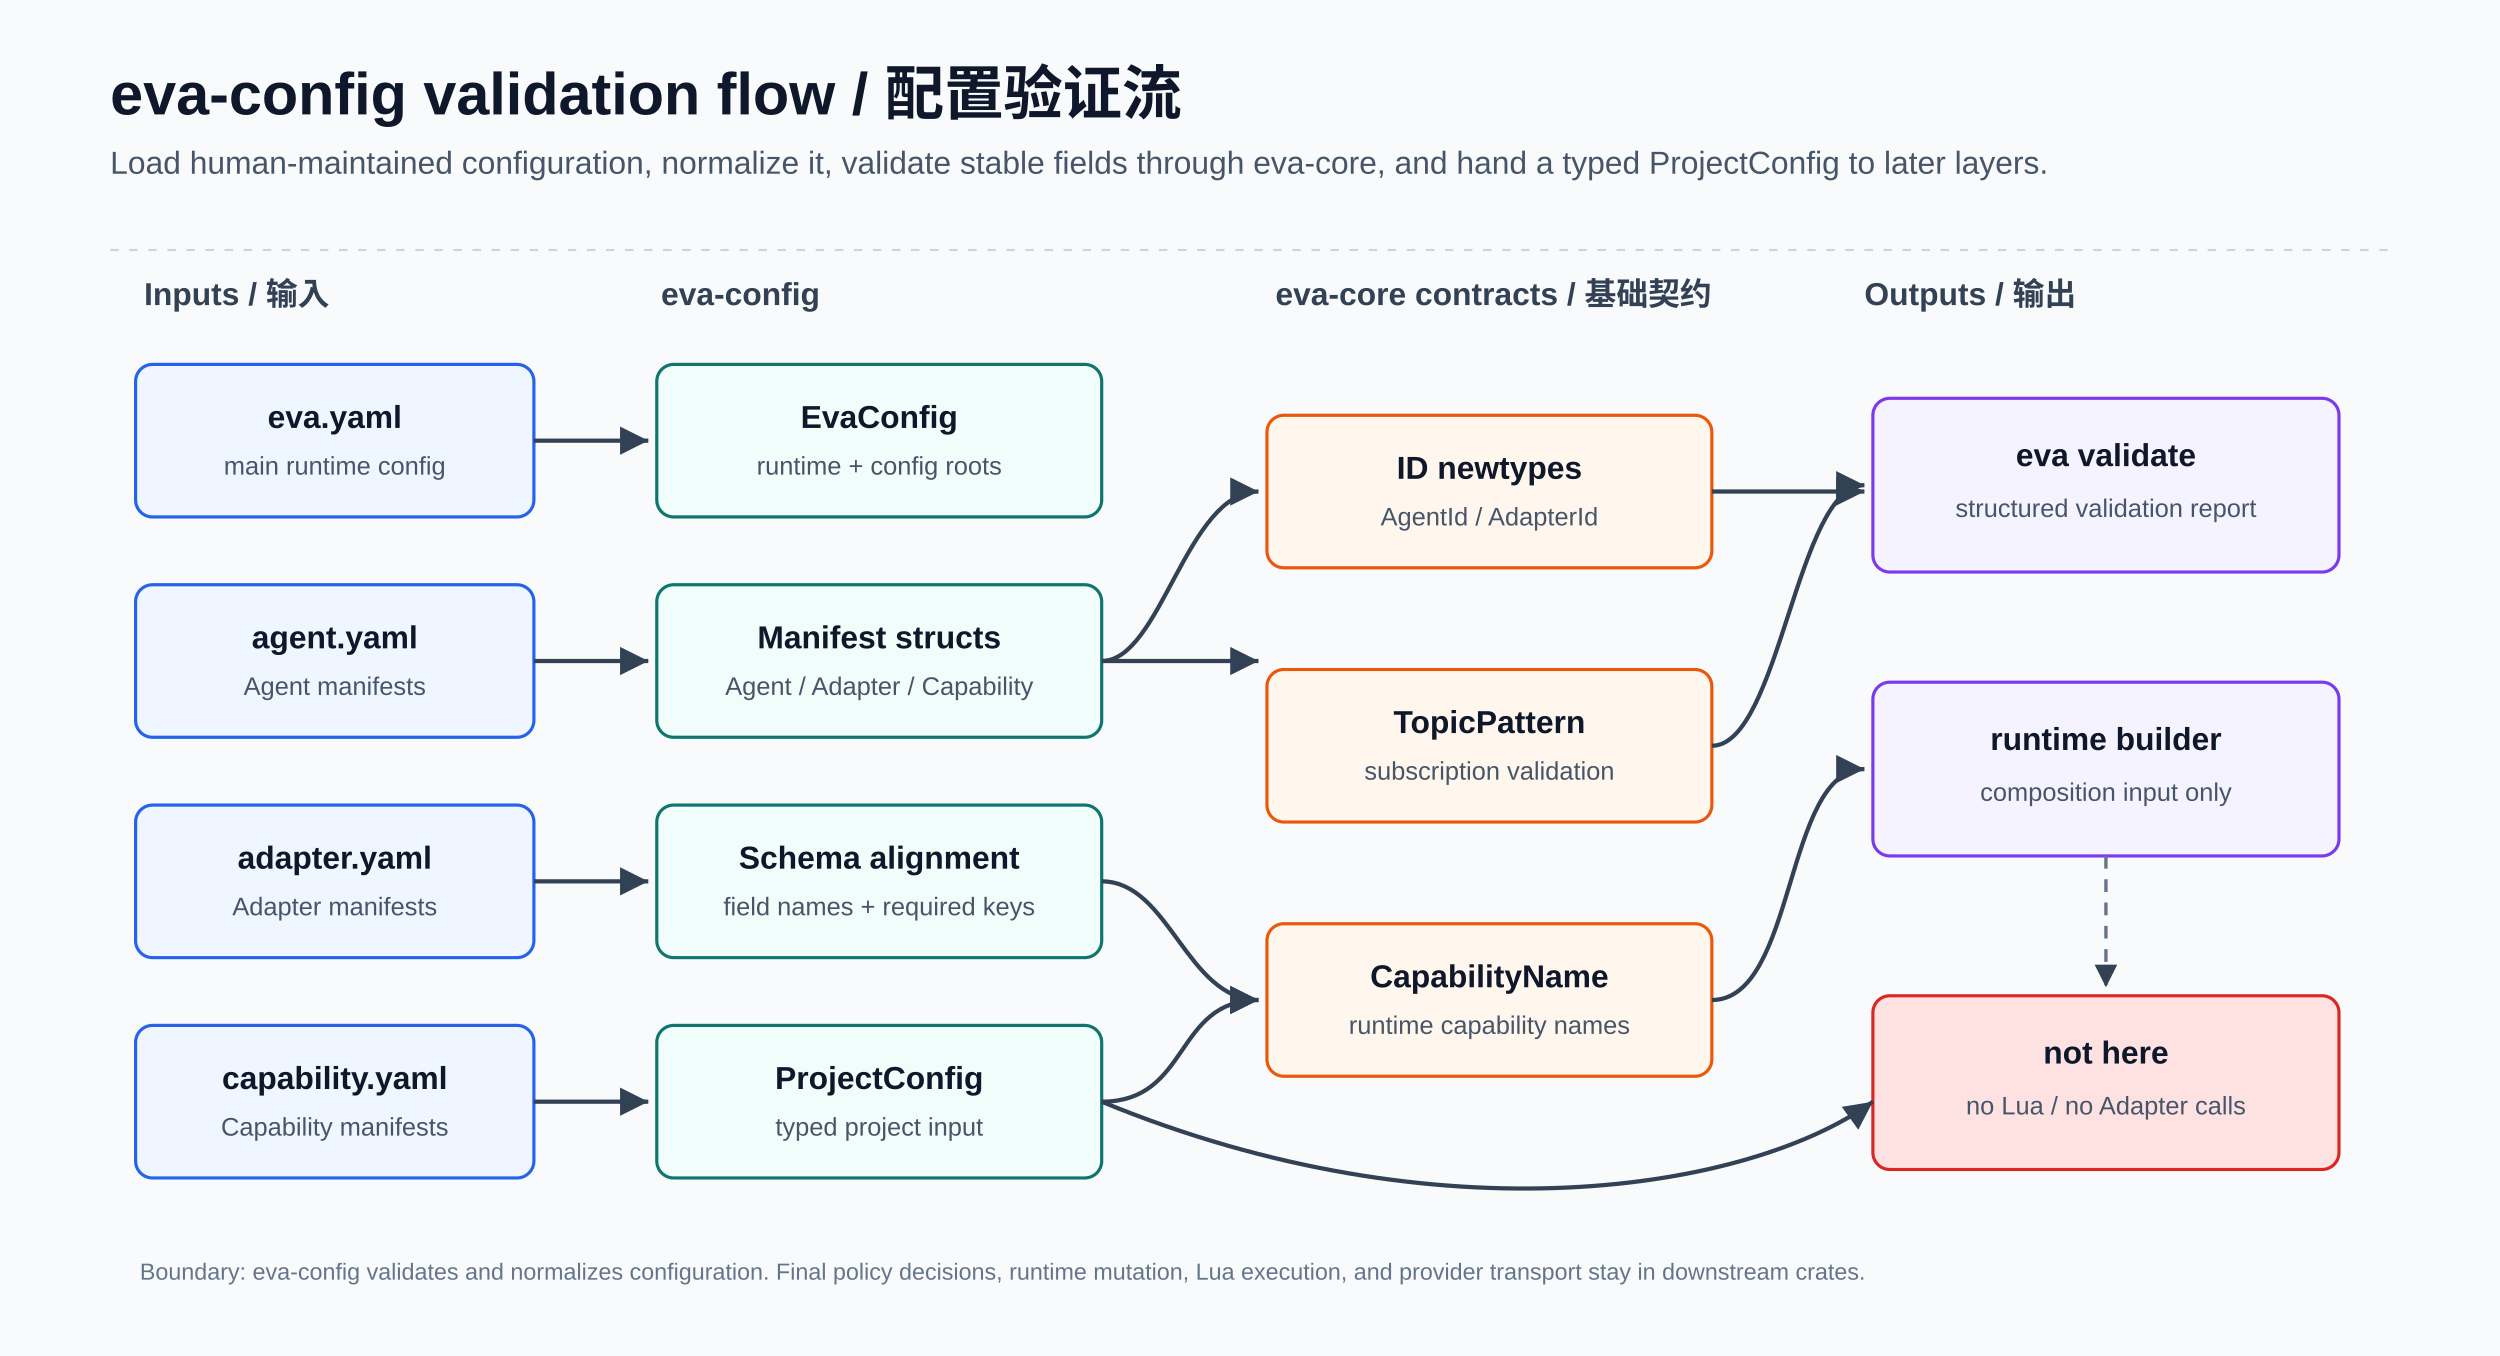
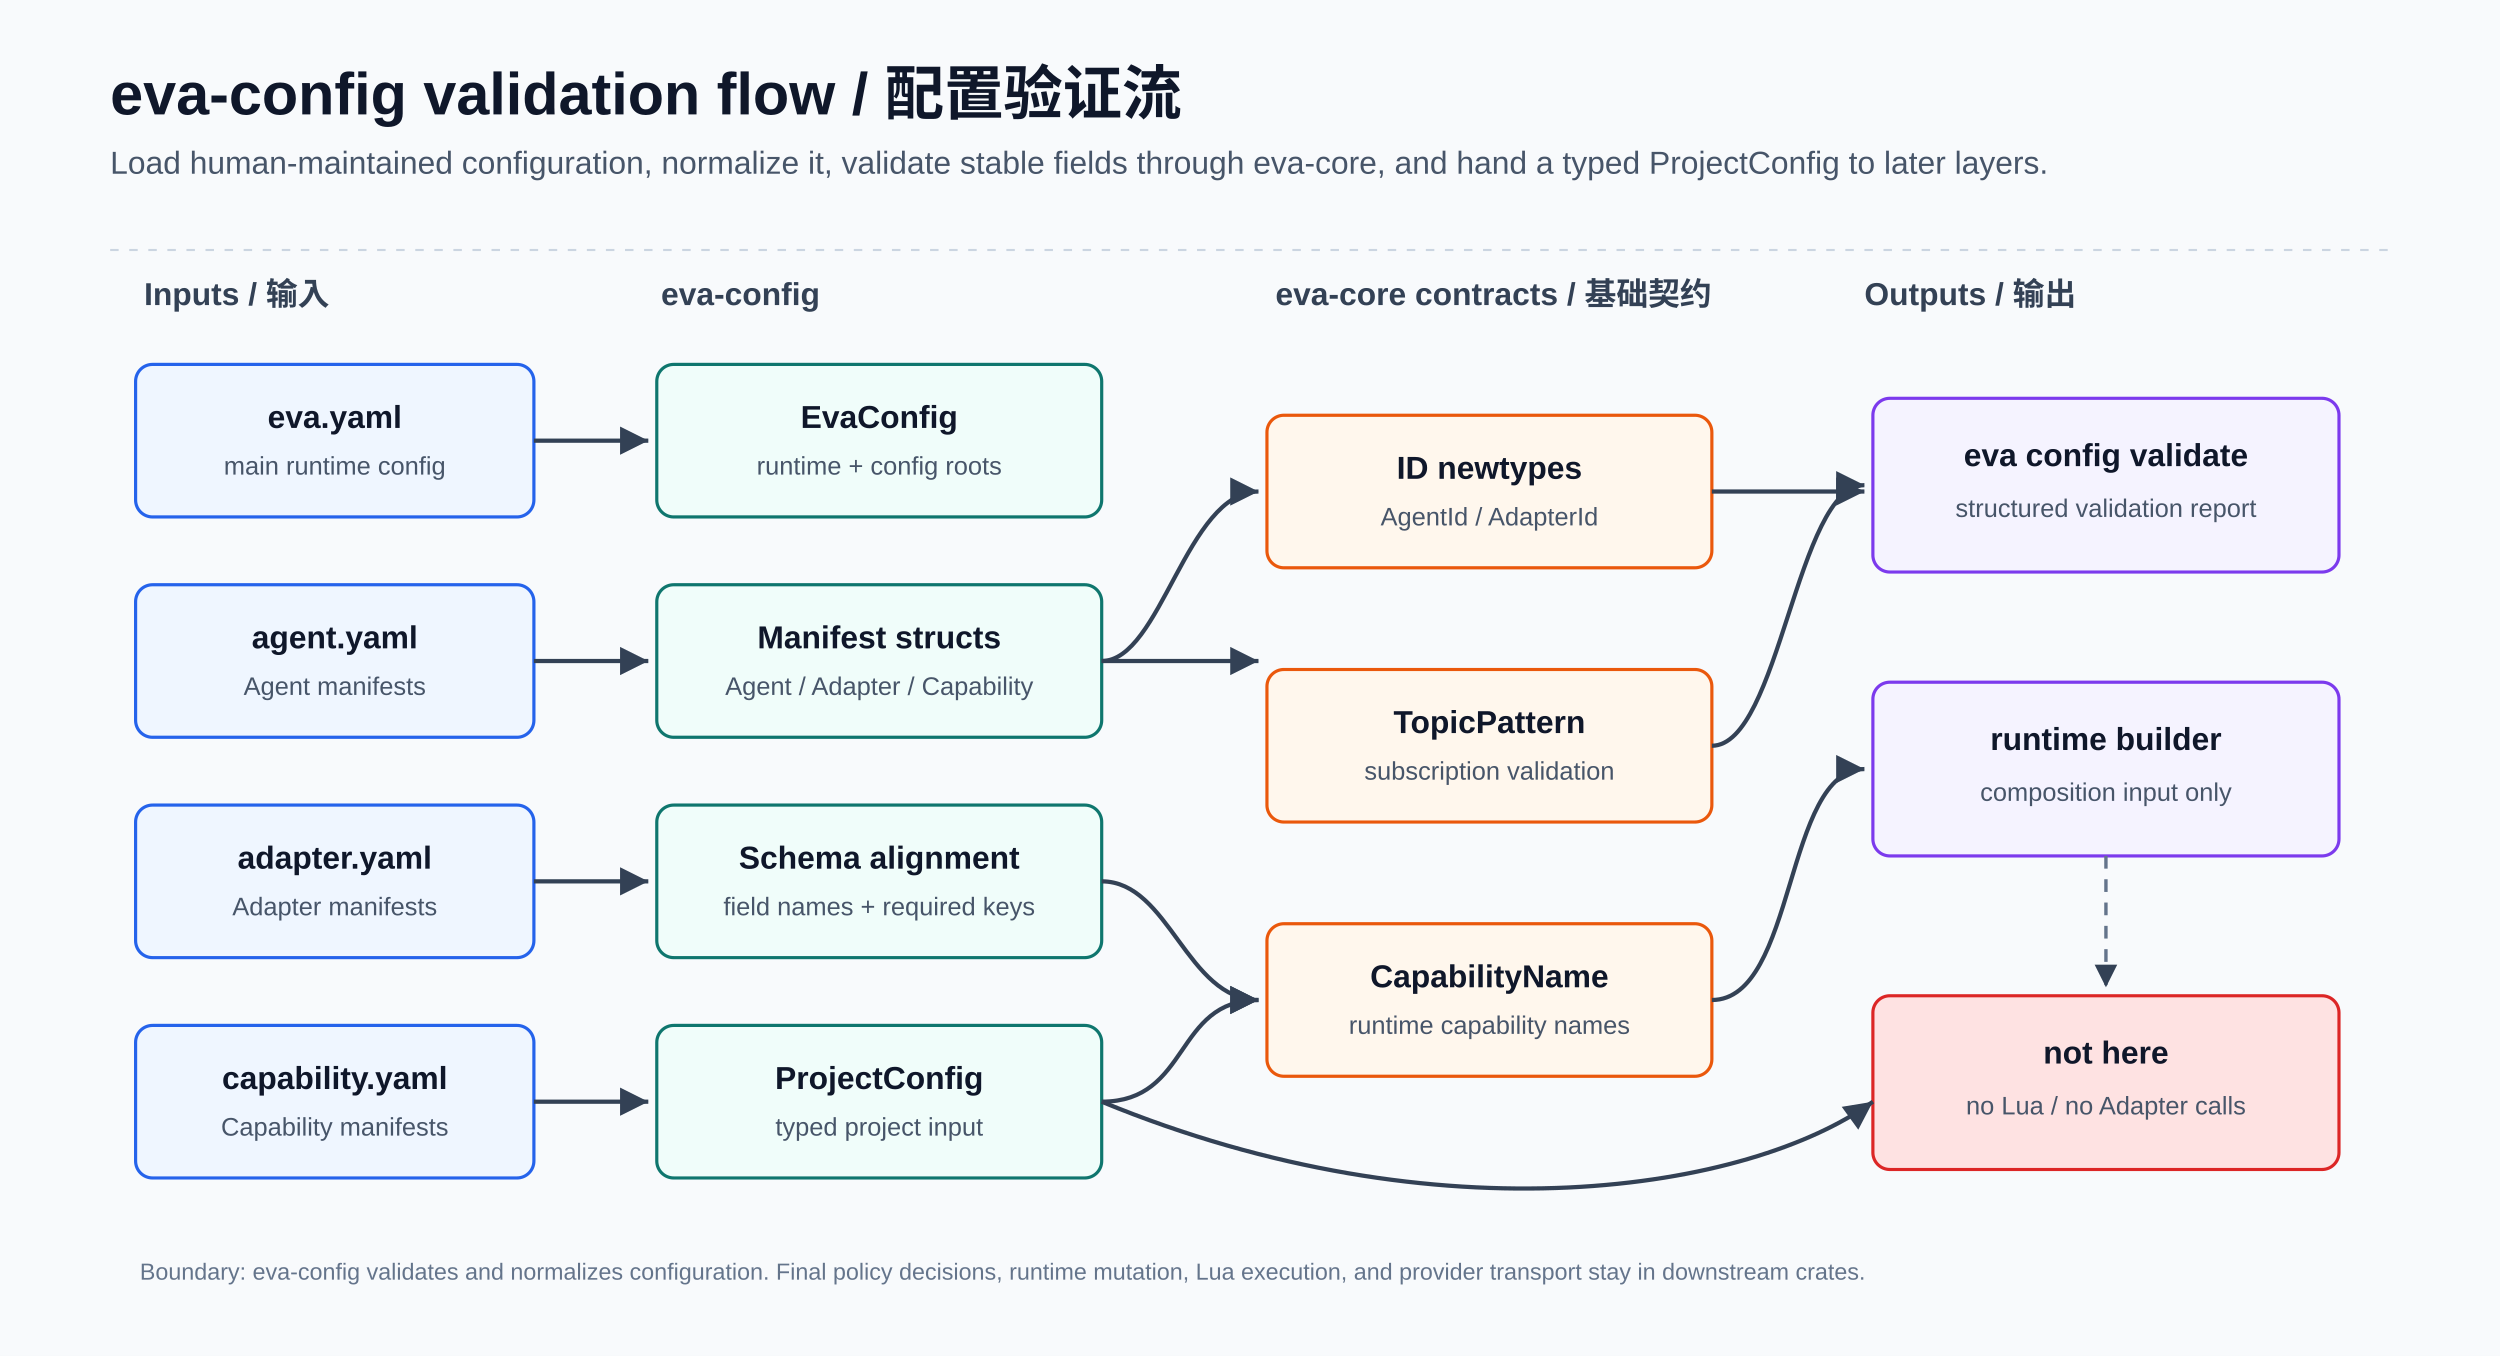
<svg xmlns="http://www.w3.org/2000/svg" width="1180" height="640" viewBox="0 0 1180 640" role="img" aria-labelledby="title desc">
  <defs>
    <marker id="arrow" viewBox="0 0 12 12" refX="10" refY="6" markerWidth="10" markerHeight="10" orient="auto">
      <path d="M2 2 L10 6 L2 10 Z" fill="#334155" />
    </marker>
    <style>
      .bg { fill: #f8fafc; }
      .title { font: 700 28px Arial, "Microsoft YaHei", sans-serif; fill: #0f172a; }
      .subtitle { font: 500 15px Arial, "Microsoft YaHei", sans-serif; fill: #475569; }
      .lane-title { font: 700 15px Arial, "Microsoft YaHei", sans-serif; fill: #334155; }
      .box { fill: #ffffff; stroke: #cbd5e1; stroke-width: 1.5; rx: 8; }
      .input { fill: #eff6ff; stroke: #2563eb; }
      .config { fill: #f0fdfa; stroke: #0f766e; }
      .core { fill: #fff7ed; stroke: #ea580c; }
      .output { fill: #f5f3ff; stroke: #7c3aed; }
      .blocked { fill: #fee2e2; stroke: #dc2626; }
      .label { font: 700 15px Arial, "Microsoft YaHei", sans-serif; fill: #0f172a; }
      .small { font: 500 12px Arial, "Microsoft YaHei", sans-serif; fill: #475569; }
      .tiny { font: 500 11px Arial, "Microsoft YaHei", sans-serif; fill: #64748b; }
      .arrow { stroke: #334155; stroke-width: 2; fill: none; marker-end: url(#arrow); }
      .dash { stroke: #64748b; stroke-width: 1.6; stroke-dasharray: 6 5; fill: none; marker-end: url(#arrow); }
      .divider { stroke: #cbd5e1; stroke-width: 1; stroke-dasharray: 4 5; }
    </style>
  </defs>
  <rect class="bg" width="1180" height="640" />
  <text class="title" x="52" y="54">eva-config validation flow / 配置验证流</text>
  <text class="subtitle" x="52" y="82">Load human-maintained configuration, normalize it, validate stable fields through eva-core, and hand a typed ProjectConfig to later layers.</text>
  <line class="divider" x1="52" y1="118" x2="1128" y2="118" />
  <text class="lane-title" x="68" y="144">Inputs / 输入</text>
  <text class="lane-title" x="312" y="144">eva-config</text>
  <text class="lane-title" x="602" y="144">eva-core contracts / 基础契约</text>
  <text class="lane-title" x="880" y="144">Outputs / 输出</text>
  <rect class="box input" x="64" y="172" width="188" height="72" />
  <text class="label" x="158" y="202" text-anchor="middle">eva.yaml</text>
  <text class="small" x="158" y="224" text-anchor="middle">main runtime config</text>
  <rect class="box input" x="64" y="276" width="188" height="72" />
  <text class="label" x="158" y="306" text-anchor="middle">agent.yaml</text>
  <text class="small" x="158" y="328" text-anchor="middle">Agent manifests</text>
  <rect class="box input" x="64" y="380" width="188" height="72" />
  <text class="label" x="158" y="410" text-anchor="middle">adapter.yaml</text>
  <text class="small" x="158" y="432" text-anchor="middle">Adapter manifests</text>
  <rect class="box input" x="64" y="484" width="188" height="72" />
  <text class="label" x="158" y="514" text-anchor="middle">capability.yaml</text>
  <text class="small" x="158" y="536" text-anchor="middle">Capability manifests</text>
  <rect class="box config" x="310" y="172" width="210" height="72" />
  <text class="label" x="415" y="202" text-anchor="middle">EvaConfig</text>
  <text class="small" x="415" y="224" text-anchor="middle">runtime + config roots</text>
  <rect class="box config" x="310" y="276" width="210" height="72" />
  <text class="label" x="415" y="306" text-anchor="middle">Manifest structs</text>
  <text class="small" x="415" y="328" text-anchor="middle">Agent / Adapter / Capability</text>
  <rect class="box config" x="310" y="380" width="210" height="72" />
  <text class="label" x="415" y="410" text-anchor="middle">Schema alignment</text>
  <text class="small" x="415" y="432" text-anchor="middle">field names + required keys</text>
  <rect class="box config" x="310" y="484" width="210" height="72" />
  <text class="label" x="415" y="514" text-anchor="middle">ProjectConfig</text>
  <text class="small" x="415" y="536" text-anchor="middle">typed project input</text>
  <rect class="box core" x="598" y="196" width="210" height="72" />
  <text class="label" x="703" y="226" text-anchor="middle">ID newtypes</text>
  <text class="small" x="703" y="248" text-anchor="middle">AgentId / AdapterId</text>
  <rect class="box core" x="598" y="316" width="210" height="72" />
  <text class="label" x="703" y="346" text-anchor="middle">TopicPattern</text>
  <text class="small" x="703" y="368" text-anchor="middle">subscription validation</text>
  <rect class="box core" x="598" y="436" width="210" height="72" />
  <text class="label" x="703" y="466" text-anchor="middle">CapabilityName</text>
  <text class="small" x="703" y="488" text-anchor="middle">runtime capability names</text>
  <rect class="box output" x="884" y="188" width="220" height="82" />
-   <text class="label" x="994" y="220" text-anchor="middle">eva validate</text>
+   <text class="label" x="994" y="220" text-anchor="middle">eva config validate</text>
  <text class="small" x="994" y="244" text-anchor="middle">structured validation report</text>
  <rect class="box output" x="884" y="322" width="220" height="82" />
  <text class="label" x="994" y="354" text-anchor="middle">runtime builder</text>
  <text class="small" x="994" y="378" text-anchor="middle">composition input only</text>
  <rect class="box blocked" x="884" y="470" width="220" height="82" />
  <text class="label" x="994" y="502" text-anchor="middle">not here</text>
  <text class="small" x="994" y="526" text-anchor="middle">no Lua / no Adapter calls</text>
  <path class="arrow" d="M252 208 H306" />
  <path class="arrow" d="M252 312 H306" />
  <path class="arrow" d="M252 416 H306" />
  <path class="arrow" d="M252 520 H306" />
  <path class="arrow" d="M520 312 C548 312 560 232 594 232" />
  <path class="arrow" d="M520 312 H594" />
  <path class="arrow" d="M520 416 C552 416 560 472 594 472" />
  <path class="arrow" d="M520 520 C562 520 554 472 594 472" />
  <path class="arrow" d="M808 232 H880" />
  <path class="arrow" d="M808 352 C840 352 848 229 880 229" />
  <path class="arrow" d="M808 472 C848 472 842 363 880 363" />
  <path class="arrow" d="M520 520 C680 586 826 562 884 520" />
  <path class="dash" d="M994 404 V466" />
  <text class="tiny" x="66" y="604">Boundary: eva-config validates and normalizes configuration. Final policy decisions, runtime mutation, Lua execution, and provider transport stay in downstream crates.</text>
</svg>
